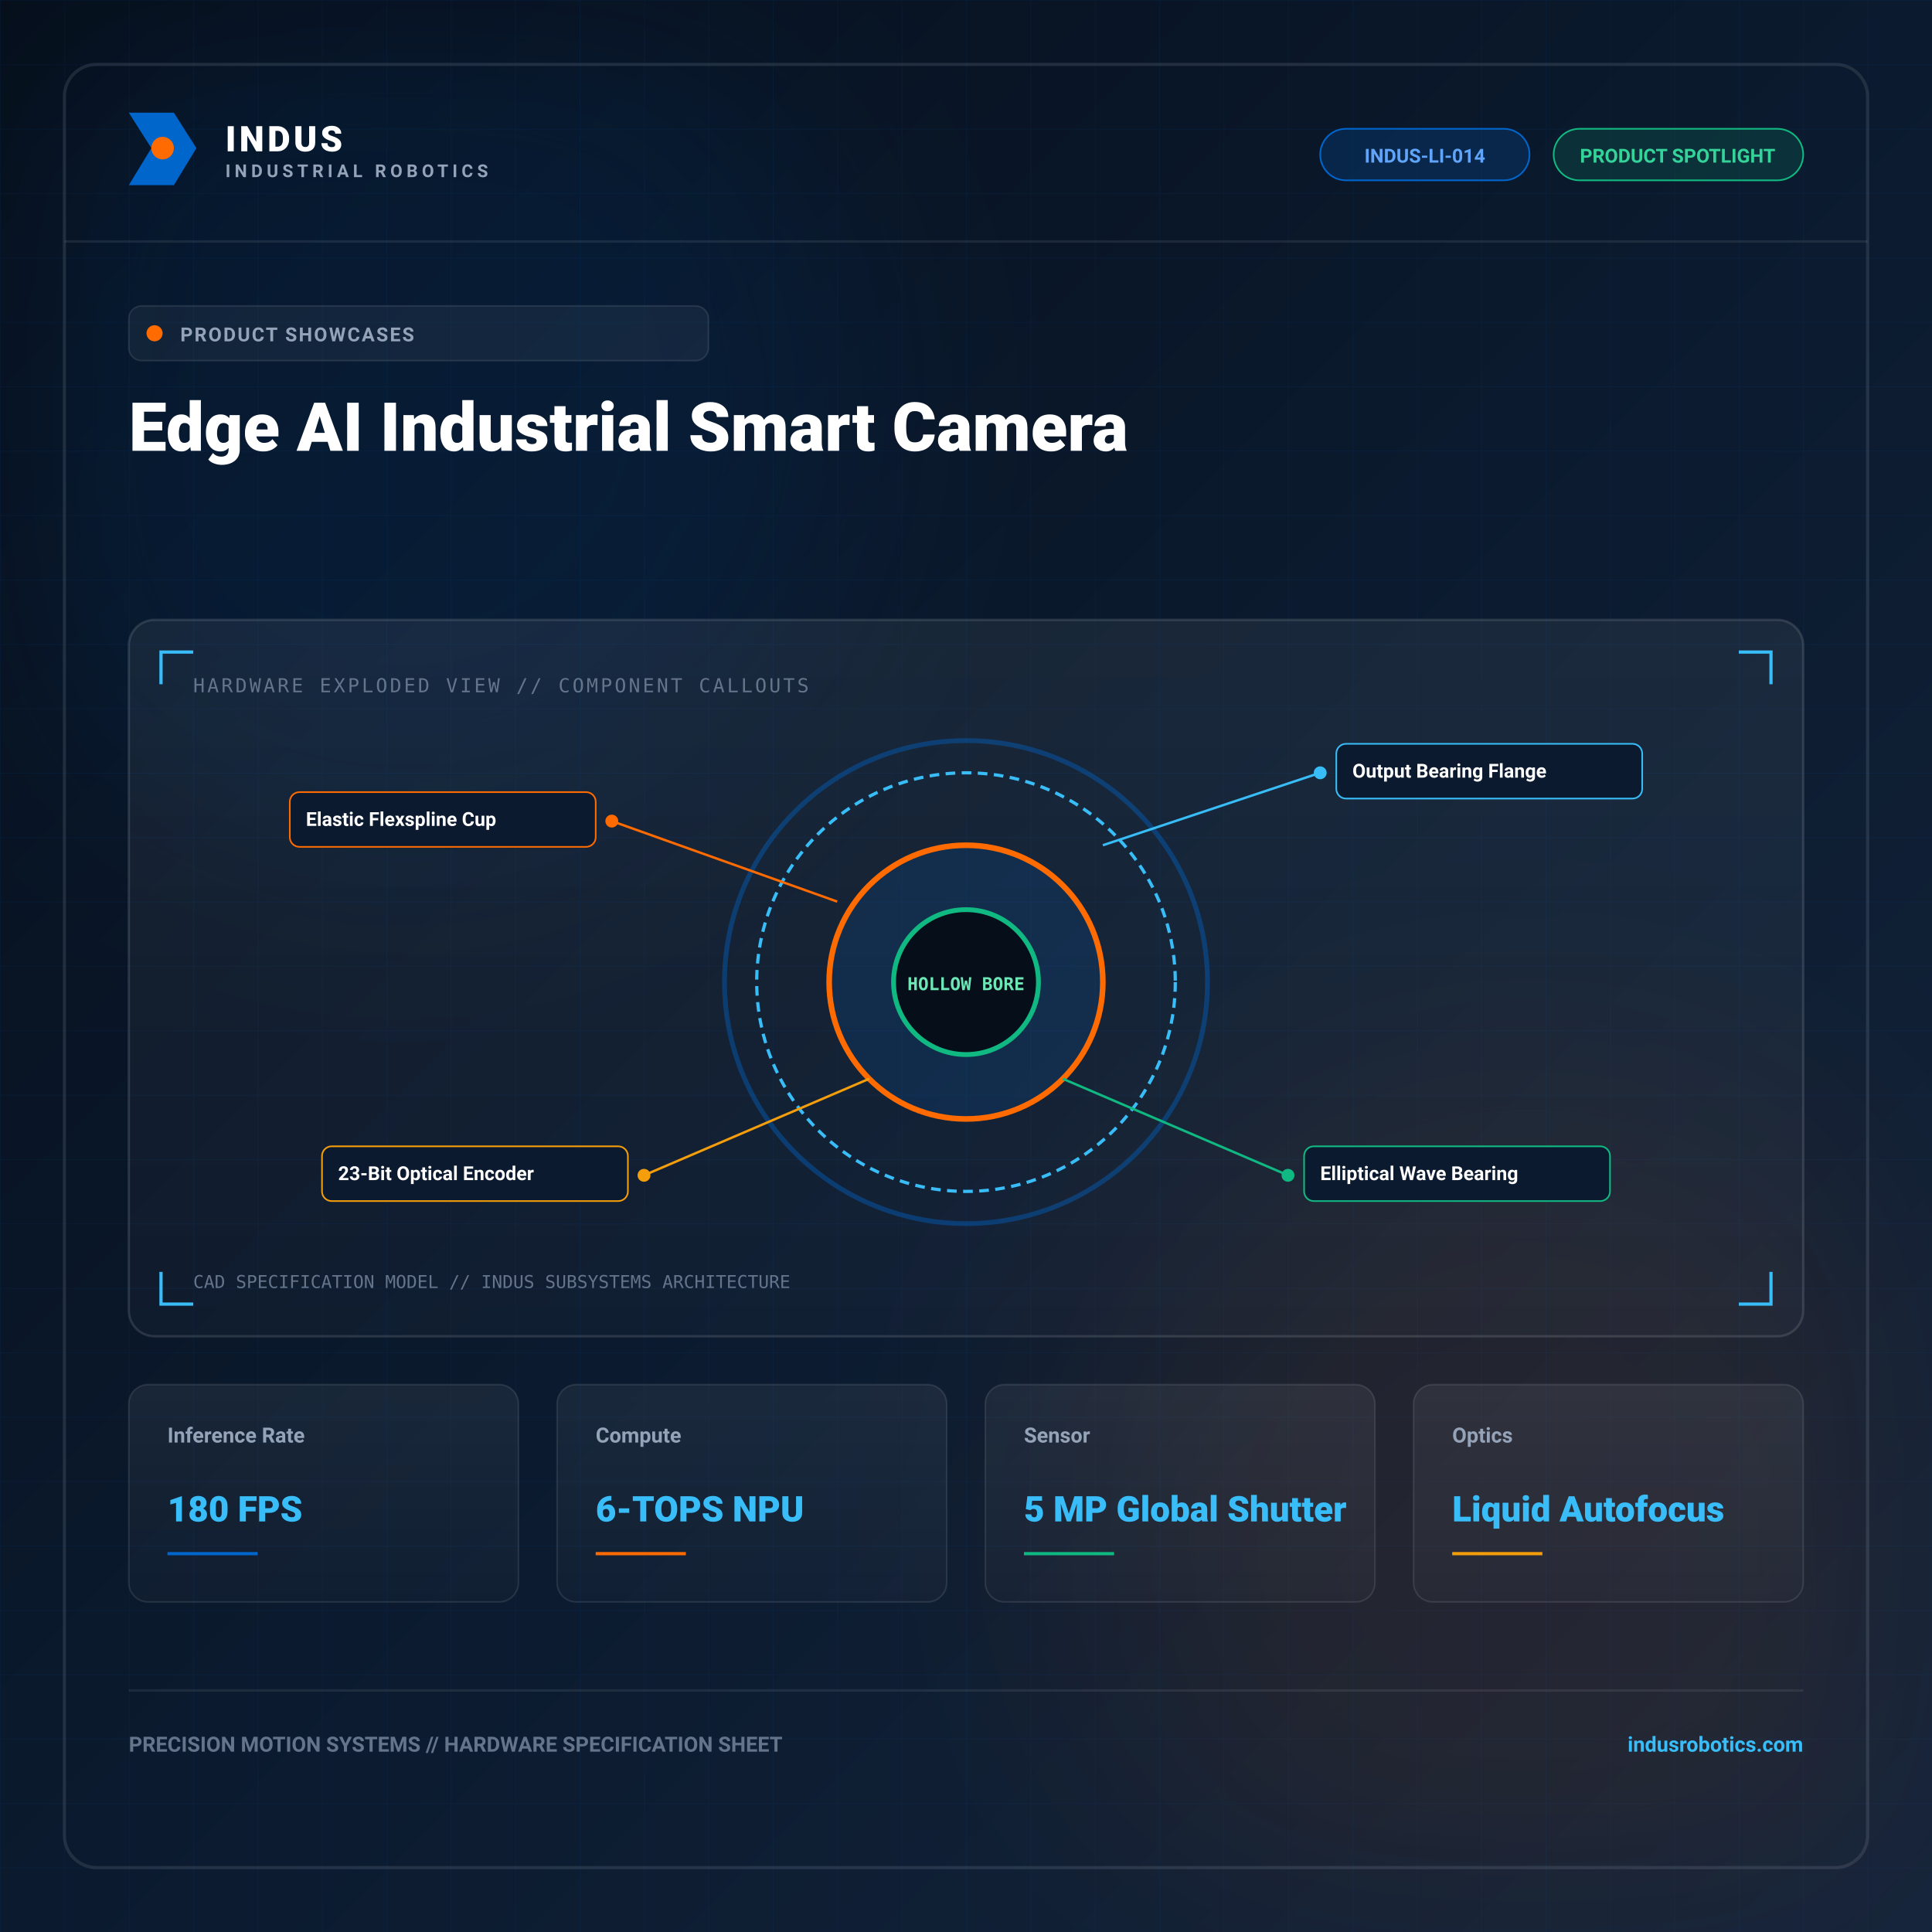
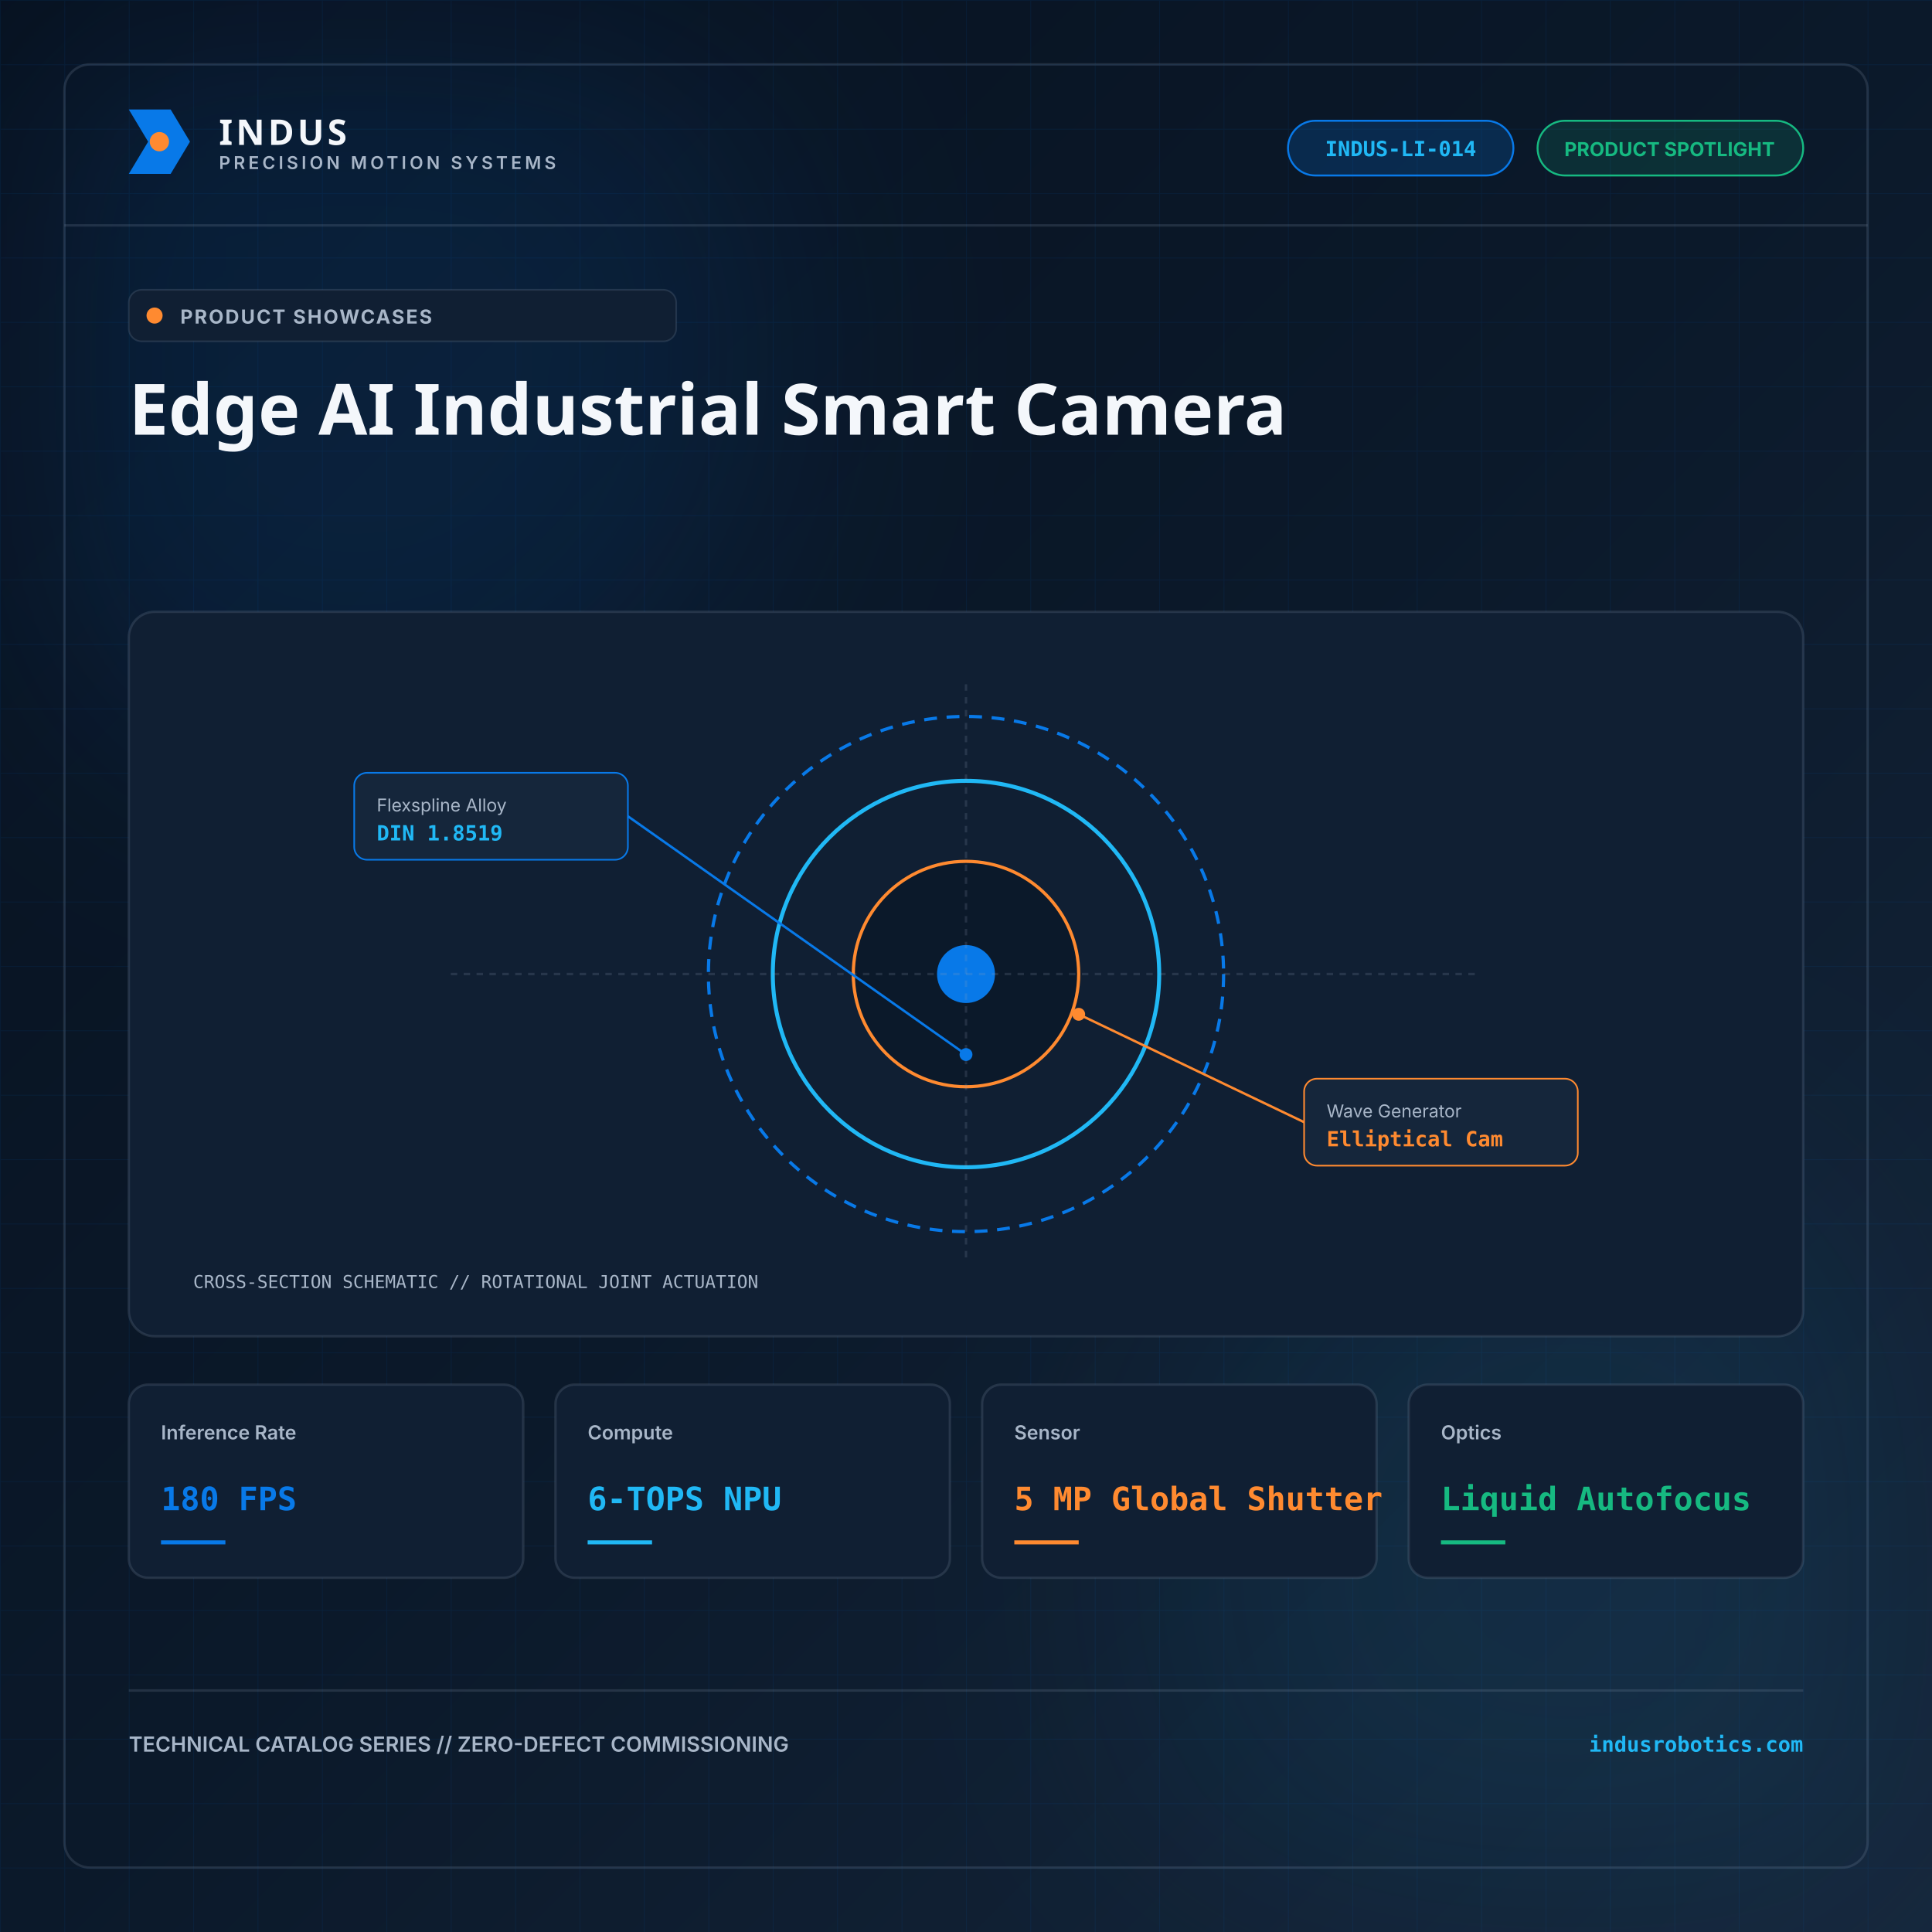
<svg xmlns="http://www.w3.org/2000/svg" viewBox="0 0 1200 1200" width="1200" height="1200">
  <defs>
-     <linearGradient id="bgGrad" x1="0%" y1="0%" x2="100%" y2="100%">
-       <stop offset="0%" stop-color="#060E1A" />
-       <stop offset="50%" stop-color="#0B1A2E" />
-       <stop offset="100%" stop-color="#14243B" />
-     </linearGradient>
-     <linearGradient id="cardGrad" x1="0%" y1="0%" x2="0%" y2="100%">
-       <stop offset="0%" stop-color="rgba(255,255,255,0.06)" />
-       <stop offset="100%" stop-color="rgba(255,255,255,0.02)" />
+     <linearGradient id="bgGradA" x1="0%" y1="0%" x2="100%" y2="100%">
+       <stop offset="0%" stop-color="#07111F" />
+       <stop offset="50%" stop-color="#0B192A" />
+       <stop offset="100%" stop-color="#15263B" />
    </linearGradient>
    <pattern id="grid" width="40" height="40" patternUnits="userSpaceOnUse">
-       <path d="M 40 0 L 0 0 0 40" fill="none" stroke="rgba(0,102,204,0.07)" stroke-width="1" />
+       <path d="M 40 0 L 0 0 0 40" fill="none" stroke="rgba(8, 121, 232, 0.08)" stroke-width="1" />
    </pattern>
  </defs>
-   <rect width="1200" height="1200" fill="url(#bgGrad)" />
+   <rect width="1200" height="1200" fill="url(#bgGradA)" />
  <rect width="1200" height="1200" fill="url(#grid)" />
-   <circle cx="250" cy="250" r="280" fill="#0066CC" opacity="0.1" filter="blur(70px)" />
-   <circle cx="950" cy="950" r="280" fill="#FF6B00" opacity="0.08" filter="blur(80px)" />
-   <rect x="40" y="40" width="1120" height="1120" rx="20" fill="none" stroke="rgba(255,255,255,0.1)" stroke-width="2" />
-   <line x1="40" y1="150" x2="1160" y2="150" stroke="rgba(255,255,255,0.08)" stroke-width="1.5" />
-   <g transform="translate(80, 70)">
-     <polygon points="0,0 28,0 42,22 28,45 0,45 14,22" fill="#0066CC" />
-     <circle cx="21" cy="22" r="7" fill="#FF6B00" />
-     <text x="60" y="24" font-family="-apple-system, BlinkMacSystemFont, 'Segoe UI', Roboto, sans-serif" font-weight="900" font-size="22" fill="#FFFFFF" letter-spacing="2">INDUS</text>
-     <text x="60" y="40" font-family="-apple-system, BlinkMacSystemFont, 'Segoe UI', Roboto, sans-serif" font-weight="600" font-size="11" fill="#94A3B8" letter-spacing="2.5">INDUSTRIAL ROBOTICS</text>
+   <circle cx="220" cy="220" r="260" fill="#0879E8" opacity="0.12" filter="blur(80px)" />
+   <circle cx="980" cy="980" r="260" fill="#20B8F5" opacity="0.08" filter="blur(90px)" />
+   <rect x="40" y="40" width="1120" height="1120" rx="16" fill="none" stroke="rgba(148, 163, 184, 0.18)" stroke-width="1.5" />
+   <line x1="40" y1="140" x2="1160" y2="140" stroke="rgba(148, 163, 184, 0.18)" stroke-width="1.5" />
+   <g transform="translate(80, 68)">
+     <polygon points="0,0 26,0 38,20 26,40 0,40 12,20" fill="#0879E8" />
+     <circle cx="19" cy="20" r="6" fill="#FF8A30" />
+     <text x="56" y="22" font-family="'Manrope', sans-serif" font-weight="900" font-size="22" fill="#F4F7FB" letter-spacing="2">INDUS</text>
+     <text x="56" y="37" font-family="'Inter', sans-serif" font-weight="600" font-size="11" fill="#A8B6C8" letter-spacing="2">PRECISION MOTION SYSTEMS</text>
  </g>
-   <g transform="translate(820, 80)">
-     <rect x="0" y="0" width="130" height="32" rx="16" fill="rgba(0,102,204,0.2)" stroke="#0066CC" stroke-width="1" />
-     <text x="65" y="21" font-family="-apple-system, BlinkMacSystemFont, 'Segoe UI', Roboto, sans-serif" font-weight="700" font-size="12" fill="#60A5FA" text-anchor="middle">INDUS-LI-014</text>
-     <rect x="145" y="0" width="155" height="32" rx="16" fill="rgba(16,185,129,0.15)" stroke="#10B981" stroke-width="1" />
-     <text x="222" y="21" font-family="-apple-system, BlinkMacSystemFont, 'Segoe UI', Roboto, sans-serif" font-weight="700" font-size="12" fill="#34D399" text-anchor="middle">PRODUCT SPOTLIGHT</text>
+   <g transform="translate(800, 75)">
+     <rect x="0" y="0" width="140" height="34" rx="17" fill="rgba(8, 121, 232, 0.2)" stroke="#0879E8" stroke-width="1.2" />
+     <text x="70" y="22" font-family="'JetBrains Mono', monospace" font-weight="700" font-size="13" fill="#20B8F5" text-anchor="middle">INDUS-LI-014</text>
+     <rect x="155" y="0" width="165" height="34" rx="17" fill="rgba(22, 185, 129, 0.15)" stroke="#16B981" stroke-width="1.2" />
+     <text x="237" y="22" font-family="'Inter', sans-serif" font-weight="700" font-size="12" fill="#16B981" text-anchor="middle">PRODUCT SPOTLIGHT</text>
  </g>
-   <g transform="translate(80, 190)">
-     <rect x="0" y="0" width="360" height="34" rx="8" fill="rgba(255,255,255,0.05)" stroke="rgba(255,255,255,0.1)" stroke-width="1" />
-     <circle cx="16" cy="17" r="5" fill="#FF6B00" />
-     <text x="32" y="22" font-family="-apple-system, BlinkMacSystemFont, 'Segoe UI', Roboto, sans-serif" font-weight="700" font-size="12" fill="#94A3B8" letter-spacing="1">PRODUCT SHOWCASES</text>
+   <g transform="translate(80, 180)">
+     <rect x="0" y="0" width="340" height="32" rx="8" fill="#101F33" stroke="rgba(148, 163, 184, 0.18)" stroke-width="1" />
+     <circle cx="16" cy="16" r="5" fill="#FF8A30" />
+     <text x="32" y="21" font-family="'Inter', sans-serif" font-weight="700" font-size="12" fill="#A8B6C8" letter-spacing="1">PRODUCT SHOWCASES</text>
  </g>
-   <text x="80" y="280" font-family="-apple-system, BlinkMacSystemFont, 'Segoe UI', Roboto, sans-serif" font-weight="800" font-size="42" fill="#FFFFFF">
+   <text x="80" y="270" font-family="'Manrope', sans-serif" font-weight="900" font-size="44" fill="#F4F7FB">
    <tspan x="80" dy="0">Edge AI Industrial Smart Camera</tspan>
-     <tspan x="80" dy="50" fill="#38BDF8" />
+     <tspan x="80" dy="54" fill="#20B8F5" />
  </text>
-   <g transform="translate(80, 385)">
-     <rect width="1040" height="445" rx="16" fill="url(#cardGrad)" stroke="rgba(255,255,255,0.12)" stroke-width="1.5" />
-     <path d="M 20 40 L 20 20 L 40 20" stroke="#38BDF8" stroke-width="2" fill="none" />
-     <path d="M 1020 40 L 1020 20 L 1000 20" stroke="#38BDF8" stroke-width="2" fill="none" />
-     <path d="M 20 405 L 20 425 L 40 425" stroke="#38BDF8" stroke-width="2" fill="none" />
-     <path d="M 1020 405 L 1020 425 L 1000 425" stroke="#38BDF8" stroke-width="2" fill="none" />
-     <text x="40" y="45" font-family="monospace" font-size="12" fill="#64748B" letter-spacing="1.5">HARDWARE EXPLODED VIEW // COMPONENT CALLOUTS</text>
-     <g transform="translate(520, 225)">
-       <circle cx="0" cy="0" r="150" stroke="#0066CC" stroke-width="3" fill="none" opacity="0.4" />
-       <circle cx="0" cy="0" r="130" stroke="#38BDF8" stroke-width="2" stroke-dasharray="6 4" fill="none" />
-       <circle cx="0" cy="0" r="85" stroke="#FF6B00" stroke-width="3.5" fill="rgba(0,102,204,0.15)" />
-       <circle cx="0" cy="0" r="45" stroke="#10B981" stroke-width="3" fill="#060E1A" />
-       <text x="0" y="5" font-family="monospace" font-size="11" fill="#6EE7B7" text-anchor="middle" font-weight="bold">HOLLOW BORE</text>
-       <line x1="85" y1="-85" x2="220" y2="-130" stroke="#38BDF8" stroke-width="1.5" />
-       <circle cx="220" cy="-130" r="4" fill="#38BDF8" />
-       <rect x="230" y="-148" width="190" height="34" rx="6" fill="#0B1A2E" stroke="#38BDF8" stroke-width="1" />
-       <text x="240" y="-127" font-family="-apple-system, BlinkMacSystemFont, 'Segoe UI', Roboto, sans-serif" font-size="12" fill="#FFFFFF" font-weight="bold">Output Bearing Flange</text>
-       <line x1="-80" y1="-50" x2="-220" y2="-100" stroke="#FF6B00" stroke-width="1.5" />
-       <circle cx="-220" cy="-100" r="4" fill="#FF6B00" />
-       <rect x="-420" y="-118" width="190" height="34" rx="6" fill="#0B1A2E" stroke="#FF6B00" stroke-width="1" />
-       <text x="-410" y="-97" font-family="-apple-system, BlinkMacSystemFont, 'Segoe UI', Roboto, sans-serif" font-size="12" fill="#FFFFFF" font-weight="bold">Elastic Flexspline Cup</text>
-       <line x1="60" y1="60" x2="200" y2="120" stroke="#10B981" stroke-width="1.5" />
-       <circle cx="200" cy="120" r="4" fill="#10B981" />
-       <rect x="210" y="102" width="190" height="34" rx="6" fill="#0B1A2E" stroke="#10B981" stroke-width="1" />
-       <text x="220" y="123" font-family="-apple-system, BlinkMacSystemFont, 'Segoe UI', Roboto, sans-serif" font-size="12" fill="#FFFFFF" font-weight="bold">Elliptical Wave Bearing</text>
-       <line x1="-60" y1="60" x2="-200" y2="120" stroke="#F59E0B" stroke-width="1.5" />
-       <circle cx="-200" cy="120" r="4" fill="#F59E0B" />
-       <rect x="-400" y="102" width="190" height="34" rx="6" fill="#0B1A2E" stroke="#F59E0B" stroke-width="1" />
-       <text x="-390" y="123" font-family="-apple-system, BlinkMacSystemFont, 'Segoe UI', Roboto, sans-serif" font-size="12" fill="#FFFFFF" font-weight="bold">23-Bit Optical Encoder</text>
+   <g transform="translate(80, 380)">
+     <rect width="1040" height="450" rx="16" fill="#101F33" stroke="rgba(148, 163, 184, 0.18)" stroke-width="1.5" />
+     <circle cx="520" cy="225" r="160" fill="none" stroke="#0879E8" stroke-width="2" stroke-dasharray="8 6" />
+     <circle cx="520" cy="225" r="120" fill="none" stroke="#20B8F5" stroke-width="2.5" />
+     <circle cx="520" cy="225" r="70" fill="#0B192A" stroke="#FF8A30" stroke-width="2" />
+     <circle cx="520" cy="225" r="18" fill="#0879E8" />
+     <line x1="200" y1="225" x2="840" y2="225" stroke="rgba(148, 163, 184, 0.18)" stroke-width="1.5" stroke-dasharray="4 4" />
+     <line x1="520" y1="45" x2="520" y2="405" stroke="rgba(148, 163, 184, 0.18)" stroke-width="1.5" stroke-dasharray="4 4" />
+     <g transform="translate(140, 100)">
+       <rect width="170" height="54" rx="8" fill="#15263B" stroke="#0879E8" stroke-width="1" />
+       <text x="14" y="24" font-family="'Inter', sans-serif" font-size="11" fill="#A8B6C8">Flexspline Alloy</text>
+       <text x="14" y="42" font-family="'JetBrains Mono', monospace" font-size="13" font-weight="700" fill="#20B8F5">DIN 1.8519</text>
+       <line x1="170" y1="27" x2="380" y2="175" stroke="#0879E8" stroke-width="1.5" />
+       <circle cx="380" cy="175" r="4" fill="#0879E8" />
    </g>
-     <text x="40" y="415" font-family="monospace" font-size="11" fill="#64748B">CAD SPECIFICATION MODEL // INDUS SUBSYSTEMS ARCHITECTURE</text>
+     <g transform="translate(730, 290)">
+       <rect width="170" height="54" rx="8" fill="#15263B" stroke="#FF8A30" stroke-width="1" />
+       <text x="14" y="24" font-family="'Inter', sans-serif" font-size="11" fill="#A8B6C8">Wave Generator</text>
+       <text x="14" y="42" font-family="'JetBrains Mono', monospace" font-size="13" font-weight="700" fill="#FF8A30">Elliptical Cam</text>
+       <line x1="0" y1="27" x2="-140" y2="-40" stroke="#FF8A30" stroke-width="1.5" />
+       <circle cx="-140" cy="-40" r="4" fill="#FF8A30" />
+     </g>
+     <text x="40" y="420" font-family="'JetBrains Mono', monospace" font-size="11" fill="#A8B6C8">CROSS-SECTION SCHEMATIC // ROTATIONAL JOINT ACTUATION</text>
  </g>
  <g transform="translate(80, 860)">
    <g transform="translate(0, 0)">
-       <rect width="242" height="135" rx="12" fill="url(#cardGrad)" stroke="rgba(255,255,255,0.1)" stroke-width="1" />
-       <text x="24" y="36" font-family="-apple-system, BlinkMacSystemFont, 'Segoe UI', Roboto, sans-serif" font-size="13" fill="#94A3B8" font-weight="600">Inference Rate</text>
-       <text x="24" y="85" font-family="-apple-system, BlinkMacSystemFont, 'Segoe UI', Roboto, sans-serif" font-size="22" fill="#38BDF8" font-weight="800">180 FPS</text>
-       <line x1="24" y1="105" x2="80" y2="105" stroke="#0066CC" stroke-width="2" />
+       <rect width="245" height="120" rx="12" fill="#101F33" stroke="rgba(148, 163, 184, 0.18)" stroke-width="1.5" />
+       <text x="20" y="34" font-family="'Inter', sans-serif" font-size="12" fill="#A8B6C8" font-weight="600">Inference Rate</text>
+       <text x="20" y="78" font-family="'JetBrains Mono', monospace" font-size="20" fill="#0879E8" font-weight="700">180 FPS</text>
+       <line x1="20" y1="98" x2="60" y2="98" stroke="#0879E8" stroke-width="2.5" />
    </g>
-     <g transform="translate(266, 0)">
-       <rect width="242" height="135" rx="12" fill="url(#cardGrad)" stroke="rgba(255,255,255,0.1)" stroke-width="1" />
-       <text x="24" y="36" font-family="-apple-system, BlinkMacSystemFont, 'Segoe UI', Roboto, sans-serif" font-size="13" fill="#94A3B8" font-weight="600">Compute</text>
-       <text x="24" y="85" font-family="-apple-system, BlinkMacSystemFont, 'Segoe UI', Roboto, sans-serif" font-size="22" fill="#38BDF8" font-weight="800">6-TOPS NPU</text>
-       <line x1="24" y1="105" x2="80" y2="105" stroke="#FF6B00" stroke-width="2" />
+     <g transform="translate(265, 0)">
+       <rect width="245" height="120" rx="12" fill="#101F33" stroke="rgba(148, 163, 184, 0.18)" stroke-width="1.5" />
+       <text x="20" y="34" font-family="'Inter', sans-serif" font-size="12" fill="#A8B6C8" font-weight="600">Compute</text>
+       <text x="20" y="78" font-family="'JetBrains Mono', monospace" font-size="20" fill="#20B8F5" font-weight="700">6-TOPS NPU</text>
+       <line x1="20" y1="98" x2="60" y2="98" stroke="#20B8F5" stroke-width="2.5" />
    </g>
-     <g transform="translate(532, 0)">
-       <rect width="242" height="135" rx="12" fill="url(#cardGrad)" stroke="rgba(255,255,255,0.1)" stroke-width="1" />
-       <text x="24" y="36" font-family="-apple-system, BlinkMacSystemFont, 'Segoe UI', Roboto, sans-serif" font-size="13" fill="#94A3B8" font-weight="600">Sensor</text>
-       <text x="24" y="85" font-family="-apple-system, BlinkMacSystemFont, 'Segoe UI', Roboto, sans-serif" font-size="22" fill="#38BDF8" font-weight="800">5 MP Global Shutter</text>
-       <line x1="24" y1="105" x2="80" y2="105" stroke="#10B981" stroke-width="2" />
+     <g transform="translate(530, 0)">
+       <rect width="245" height="120" rx="12" fill="#101F33" stroke="rgba(148, 163, 184, 0.18)" stroke-width="1.5" />
+       <text x="20" y="34" font-family="'Inter', sans-serif" font-size="12" fill="#A8B6C8" font-weight="600">Sensor</text>
+       <text x="20" y="78" font-family="'JetBrains Mono', monospace" font-size="20" fill="#FF8A30" font-weight="700">5 MP Global Shutter</text>
+       <line x1="20" y1="98" x2="60" y2="98" stroke="#FF8A30" stroke-width="2.5" />
    </g>
-     <g transform="translate(798, 0)">
-       <rect width="242" height="135" rx="12" fill="url(#cardGrad)" stroke="rgba(255,255,255,0.1)" stroke-width="1" />
-       <text x="24" y="36" font-family="-apple-system, BlinkMacSystemFont, 'Segoe UI', Roboto, sans-serif" font-size="13" fill="#94A3B8" font-weight="600">Optics</text>
-       <text x="24" y="85" font-family="-apple-system, BlinkMacSystemFont, 'Segoe UI', Roboto, sans-serif" font-size="22" fill="#38BDF8" font-weight="800">Liquid Autofocus</text>
-       <line x1="24" y1="105" x2="80" y2="105" stroke="#F59E0B" stroke-width="2" />
+     <g transform="translate(795, 0)">
+       <rect width="245" height="120" rx="12" fill="#101F33" stroke="rgba(148, 163, 184, 0.18)" stroke-width="1.5" />
+       <text x="20" y="34" font-family="'Inter', sans-serif" font-size="12" fill="#A8B6C8" font-weight="600">Optics</text>
+       <text x="20" y="78" font-family="'JetBrains Mono', monospace" font-size="20" fill="#16B981" font-weight="700">Liquid Autofocus</text>
+       <line x1="20" y1="98" x2="60" y2="98" stroke="#16B981" stroke-width="2.5" />
    </g>
  </g>
  <g transform="translate(80, 1050)">
-     <line x1="0" y1="0" x2="1040" y2="0" stroke="rgba(255,255,255,0.08)" stroke-width="1.5" />
-     <text x="0" y="38" font-family="-apple-system, BlinkMacSystemFont, 'Segoe UI', Roboto, sans-serif" font-size="13" fill="#64748B" font-weight="600">PRECISION MOTION SYSTEMS // HARDWARE SPECIFICATION SHEET</text>
-     <text x="1040" y="38" font-family="-apple-system, BlinkMacSystemFont, 'Segoe UI', Roboto, sans-serif" font-size="13" fill="#38BDF8" font-weight="700" text-anchor="end">indusrobotics.com</text>
+     <line x1="0" y1="0" x2="1040" y2="0" stroke="rgba(148, 163, 184, 0.18)" stroke-width="1.5" />
+     <text x="0" y="38" font-family="'Inter', sans-serif" font-size="13" fill="#A8B6C8" font-weight="600">TECHNICAL CATALOG SERIES // ZERO-DEFECT COMMISSIONING</text>
+     <text x="1040" y="38" font-family="'JetBrains Mono', monospace" font-size="13" fill="#20B8F5" font-weight="700" text-anchor="end">indusrobotics.com</text>
  </g>
</svg>
